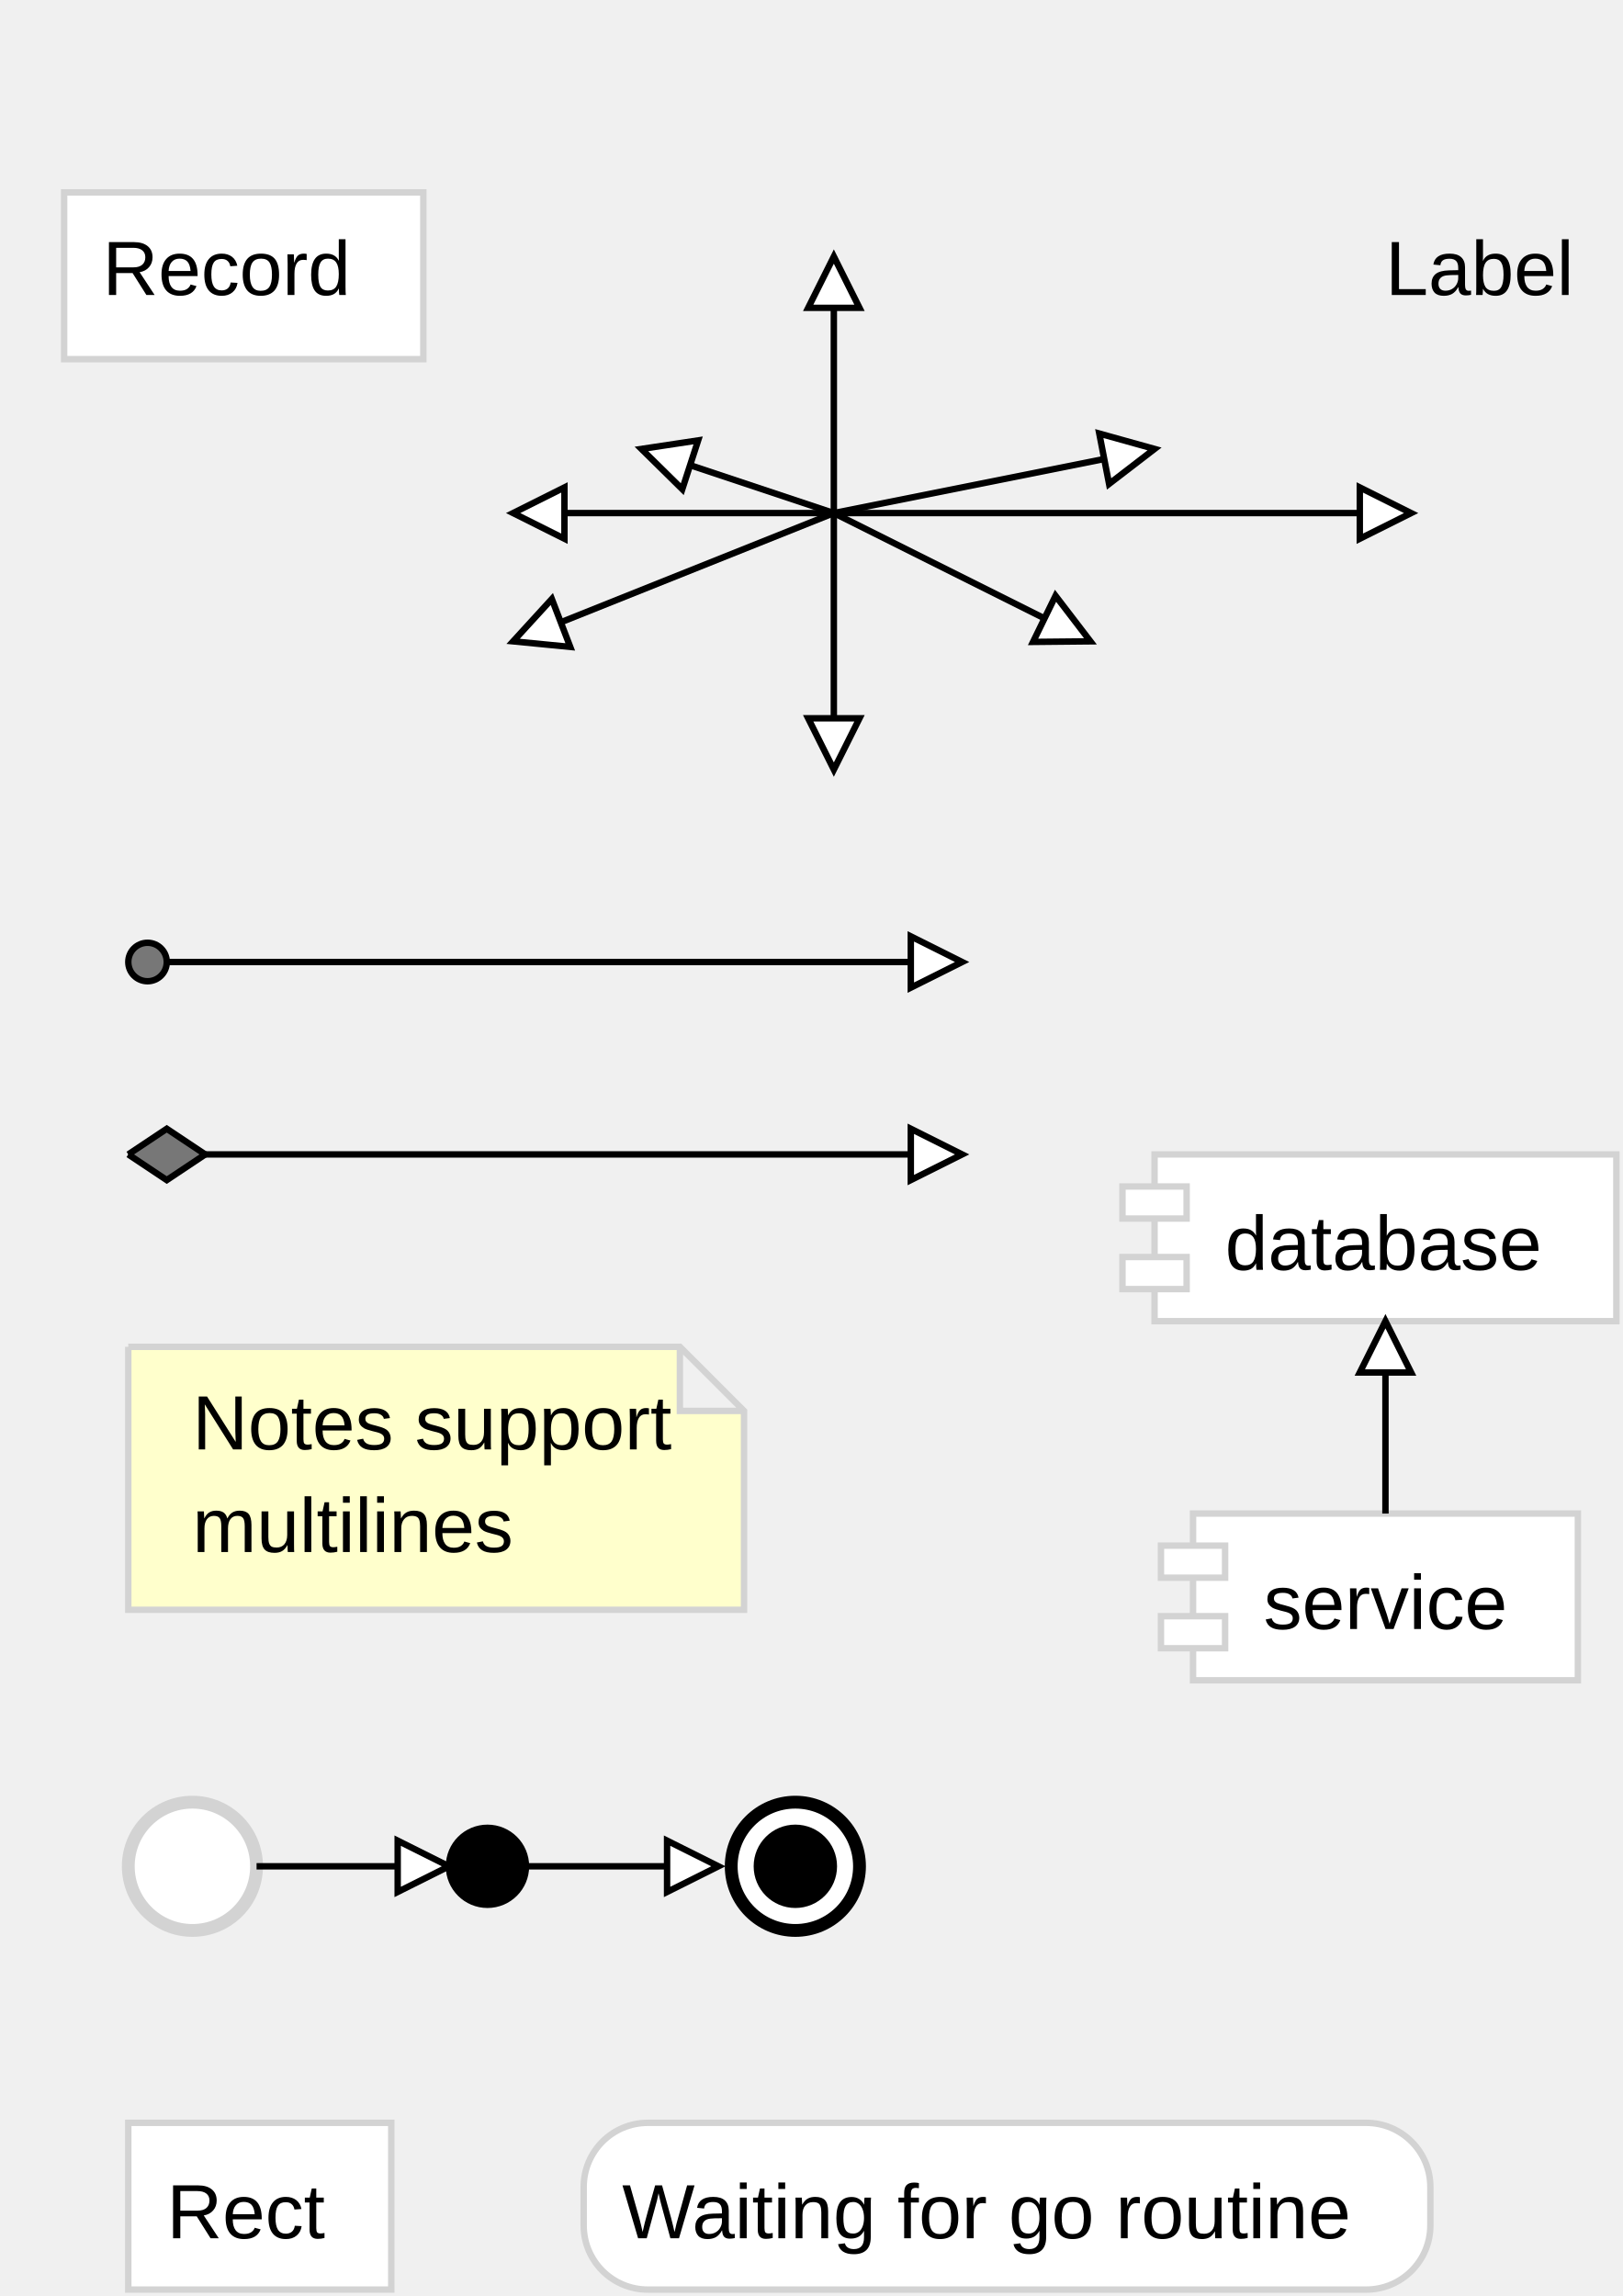
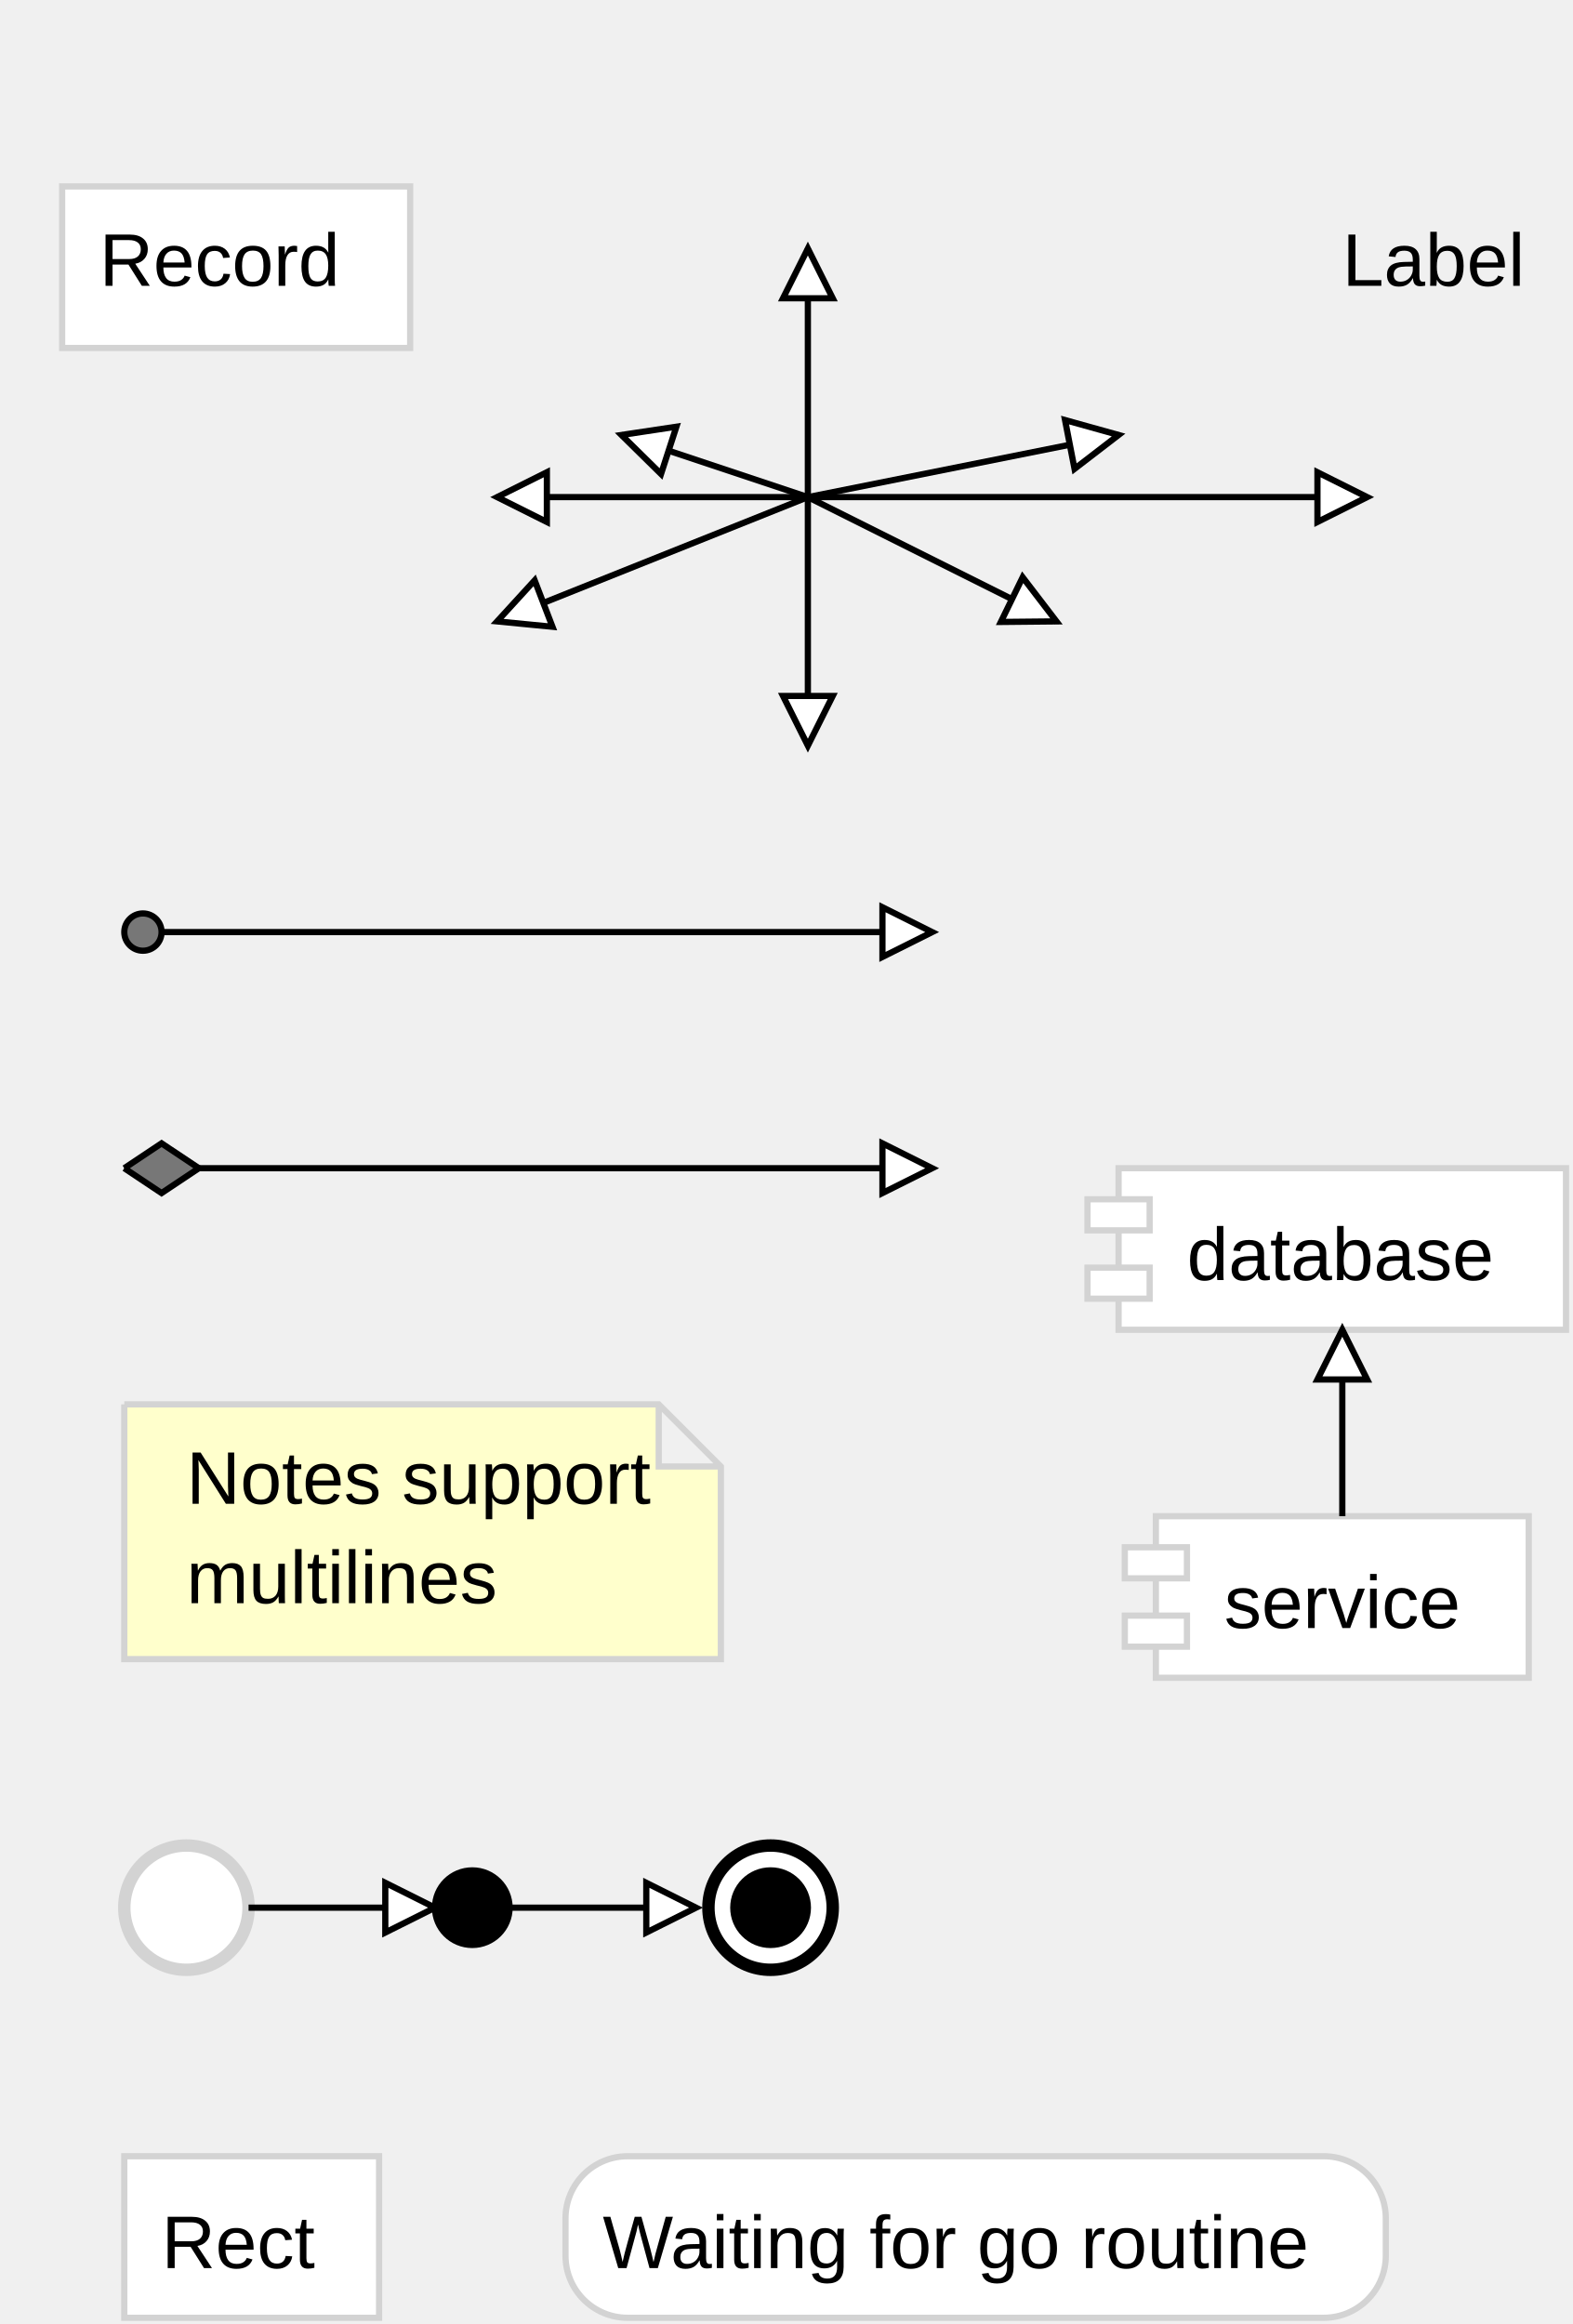
- <svg xmlns="http://www.w3.org/2000/svg" font-family="Arial,Helvetica,sans-serif" width="253" height="358">
+ <svg xmlns="http://www.w3.org/2000/svg" font-family="Arial,Helvetica,sans-serif" width="253" height="374">
  <rect stroke="#d3d3d3" fill="#ffffff" x="10" y="30" width="56" height="26" />
  <text font-family="Arial,Helvetica,sans-serif" font-size="12px" x="16" y="46">Record</text>
  <path stroke="black" d="M130,80 L180,70" />
  <g transform="rotate(79 180 70)">
    <path stroke="black" fill="#ffffff" d="M176,78 l4,-8 l 4,8 Z" />
  </g>
  <path stroke="black" d="M130,80 L100,70" />
  <g transform="rotate(288 100 70)">
    <path stroke="black" fill="#ffffff" d="M96,78 l4,-8 l 4,8 Z" />
  </g>
  <path stroke="black" d="M130,80 L80,100" />
  <g transform="rotate(249 80 100)">
    <path stroke="black" fill="#ffffff" d="M76,108 l4,-8 l 4,8 Z" />
  </g>
  <path stroke="black" d="M130,80 L170,100" />
  <g transform="rotate(116 170 100)">
    <path stroke="black" fill="#ffffff" d="M166,108 l4,-8 l 4,8 Z" />
  </g>
  <path stroke="black" d="M130,80 L220,80" />
  <g transform="rotate(90 220 80)">
    <path stroke="black" fill="#ffffff" d="M216,88 l4,-8 l 4,8 Z" />
  </g>
  <path stroke="black" d="M130,80 L80,80" />
  <g transform="rotate(270 80 80)">
    <path stroke="black" fill="#ffffff" d="M76,88 l4,-8 l 4,8 Z" />
  </g>
  <path stroke="black" d="M130,80 L130,40" />
  <g transform="rotate(0 130 40)">
    <path stroke="black" fill="#ffffff" d="M126,48 l4,-8 l 4,8 Z" />
  </g>
  <path stroke="black" d="M130,80 L130,120" />
  <g transform="rotate(180 130 120)">
    <path stroke="black" fill="#ffffff" d="M126,128 l4,-8 l 4,8 Z" />
  </g>
  <text font-family="Arial,Helvetica,sans-serif" font-size="12px" x="216" y="46">Label</text>
  <path stroke="black" d="M20,150 L150,150" />
  <g transform="rotate(0 20 150)">
    <circle stroke="black" fill="#777777" cx="23" cy="150" r="3" />\n</g>
  <g transform="rotate(90 150 150)">
    <path stroke="black" fill="#ffffff" d="M146,158 l4,-8 l 4,8 Z" />
  </g>
-   <path stroke="black" d="M20,180 L150,180" />
-   <g transform="rotate(0 20 180)">
-     <path stroke="black" fill="#777777" d="M20,180 l 6,-4 6,4 -6,4 -6,-4" />
+   <path stroke="black" d="M20,188 L150,188" />
+   <g transform="rotate(0 20 188)">
+     <path stroke="black" fill="#777777" d="M20,188 l 6,-4 6,4 -6,4 -6,-4" />
  </g>
-   <g transform="rotate(90 150 180)">
-     <path stroke="black" fill="#ffffff" d="M146,188 l4,-8 l 4,8 Z" />
+   <g transform="rotate(90 150 188)">
+     <path stroke="black" fill="#ffffff" d="M146,196 l4,-8 l 4,8 Z" />
  </g>
-   <path stroke="#d3d3d3" fill="#ffffcc" d="M20,210 v 41 h 96 v -31 l -10,-10 L 20,210 M116,220 h -10 v -10" />
-   <text font-family="Arial,Helvetica,sans-serif" font-size="12px" x="30" y="226">Notes support</text>
-   <text font-family="Arial,Helvetica,sans-serif" font-size="12px" x="30" y="242">multilines</text>
-   <circle stroke="#d3d3d3" stroke-width="2" fill="#ffffff" cx="30" cy="291" r="10" />\n
- <circle stroke="black" cx="76" cy="291" r="6" />\n
- <circle stroke="black" stroke-width="2" fill="#ffffff" cx="124" cy="291" r="10" />\n<circle stroke="black" cx="124" cy="291" r="6" />\n
- <path stroke="black" d="M40,291 L70,291" />
-   <g transform="rotate(90 70 291)">
-     <path stroke="black" fill="#ffffff" d="M66,299 l4,-8 l 4,8 Z" />
+   <path stroke="#d3d3d3" fill="#ffffcc" d="M20,226 v 41 h 96 v -31 l -10,-10 L 20,226 M116,236 h -10 v -10" />
+   <text font-family="Arial,Helvetica,sans-serif" font-size="12px" x="30" y="242">Notes support</text>
+   <text font-family="Arial,Helvetica,sans-serif" font-size="12px" x="30" y="258">multilines</text>
+   <circle stroke="#d3d3d3" stroke-width="2" fill="#ffffff" cx="30" cy="307" r="10" />\n
+ <circle stroke="black" cx="76" cy="307" r="6" />\n
+ <circle stroke="black" stroke-width="2" fill="#ffffff" cx="124" cy="307" r="10" />\n<circle stroke="black" cx="124" cy="307" r="6" />\n
+ <path stroke="black" d="M40,307 L70,307" />
+   <g transform="rotate(90 70 307)">
+     <path stroke="black" fill="#ffffff" d="M66,315 l4,-8 l 4,8 Z" />
  </g>
-   <path stroke="black" d="M82,291 L112,291" />
-   <g transform="rotate(90 112 291)">
-     <path stroke="black" fill="#ffffff" d="M108,299 l4,-8 l 4,8 Z" />
+   <path stroke="black" d="M82,307 L112,307" />
+   <g transform="rotate(90 112 307)">
+     <path stroke="black" fill="#ffffff" d="M108,315 l4,-8 l 4,8 Z" />
  </g>
-   <rect stroke="#d3d3d3" fill="#ffffff" x="180" y="180" width="72" height="26" />
-   <rect stroke="#d3d3d3" fill="#ffffff" x="175" y="185" width="10" height="5" />
-   <rect stroke="#d3d3d3" fill="#ffffff" x="175" y="196" width="10" height="5" />
-   <text font-family="Arial,Helvetica,sans-serif" font-size="12px" x="191" y="198">database</text>
-   <rect stroke="#d3d3d3" fill="#ffffff" x="20" y="331" width="41" height="26" />
-   <text font-family="Arial,Helvetica,sans-serif" font-size="12px" x="26" y="349">Rect</text>
-   <rect stroke="#d3d3d3" fill="#ffffff" rx="10" ry="10" x="91" y="331" width="132" height="26" />
-   <text font-family="Arial,Helvetica,sans-serif" font-size="12px" x="97" y="349">Waiting for go routine</text>
-   <rect stroke="#d3d3d3" fill="#ffffff" x="186" y="236" width="60" height="26" />
-   <rect stroke="#d3d3d3" fill="#ffffff" x="181" y="241" width="10" height="5" />
-   <rect stroke="#d3d3d3" fill="#ffffff" x="181" y="252" width="10" height="5" />
-   <text font-family="Arial,Helvetica,sans-serif" font-size="12px" x="197" y="254">service</text>
-   <path stroke="black" d="M216,236 L216,206" />
-   <g transform="rotate(0 216 206)">
-     <path stroke="black" fill="#ffffff" d="M212,214 l4,-8 l 4,8 Z" />
+   <rect stroke="#d3d3d3" fill="#ffffff" x="180" y="188" width="72" height="26" />
+   <rect stroke="#d3d3d3" fill="#ffffff" x="175" y="193" width="10" height="5" />
+   <rect stroke="#d3d3d3" fill="#ffffff" x="175" y="204" width="10" height="5" />
+   <text font-family="Arial,Helvetica,sans-serif" font-size="12px" x="191" y="206">database</text>
+   <rect stroke="#d3d3d3" fill="#ffffff" x="20" y="347" width="41" height="26" />
+   <text font-family="Arial,Helvetica,sans-serif" font-size="12px" x="26" y="365">Rect</text>
+   <rect stroke="#d3d3d3" fill="#ffffff" rx="10" ry="10" x="91" y="347" width="132" height="26" />
+   <text font-family="Arial,Helvetica,sans-serif" font-size="12px" x="97" y="365">Waiting for go routine</text>
+   <rect stroke="#d3d3d3" fill="#ffffff" x="186" y="244" width="60" height="26" />
+   <rect stroke="#d3d3d3" fill="#ffffff" x="181" y="249" width="10" height="5" />
+   <rect stroke="#d3d3d3" fill="#ffffff" x="181" y="260" width="10" height="5" />
+   <text font-family="Arial,Helvetica,sans-serif" font-size="12px" x="197" y="262">service</text>
+   <path stroke="black" d="M216,244 L216,214" />
+   <g transform="rotate(0 216 214)">
+     <path stroke="black" fill="#ffffff" d="M212,222 l4,-8 l 4,8 Z" />
  </g>
-   <text font-family="Arial,Helvetica,sans-serif" font-size="12px" x="226" y="225" />
+   <text font-family="Arial,Helvetica,sans-serif" font-size="12px" x="222" y="233" />
</svg>
